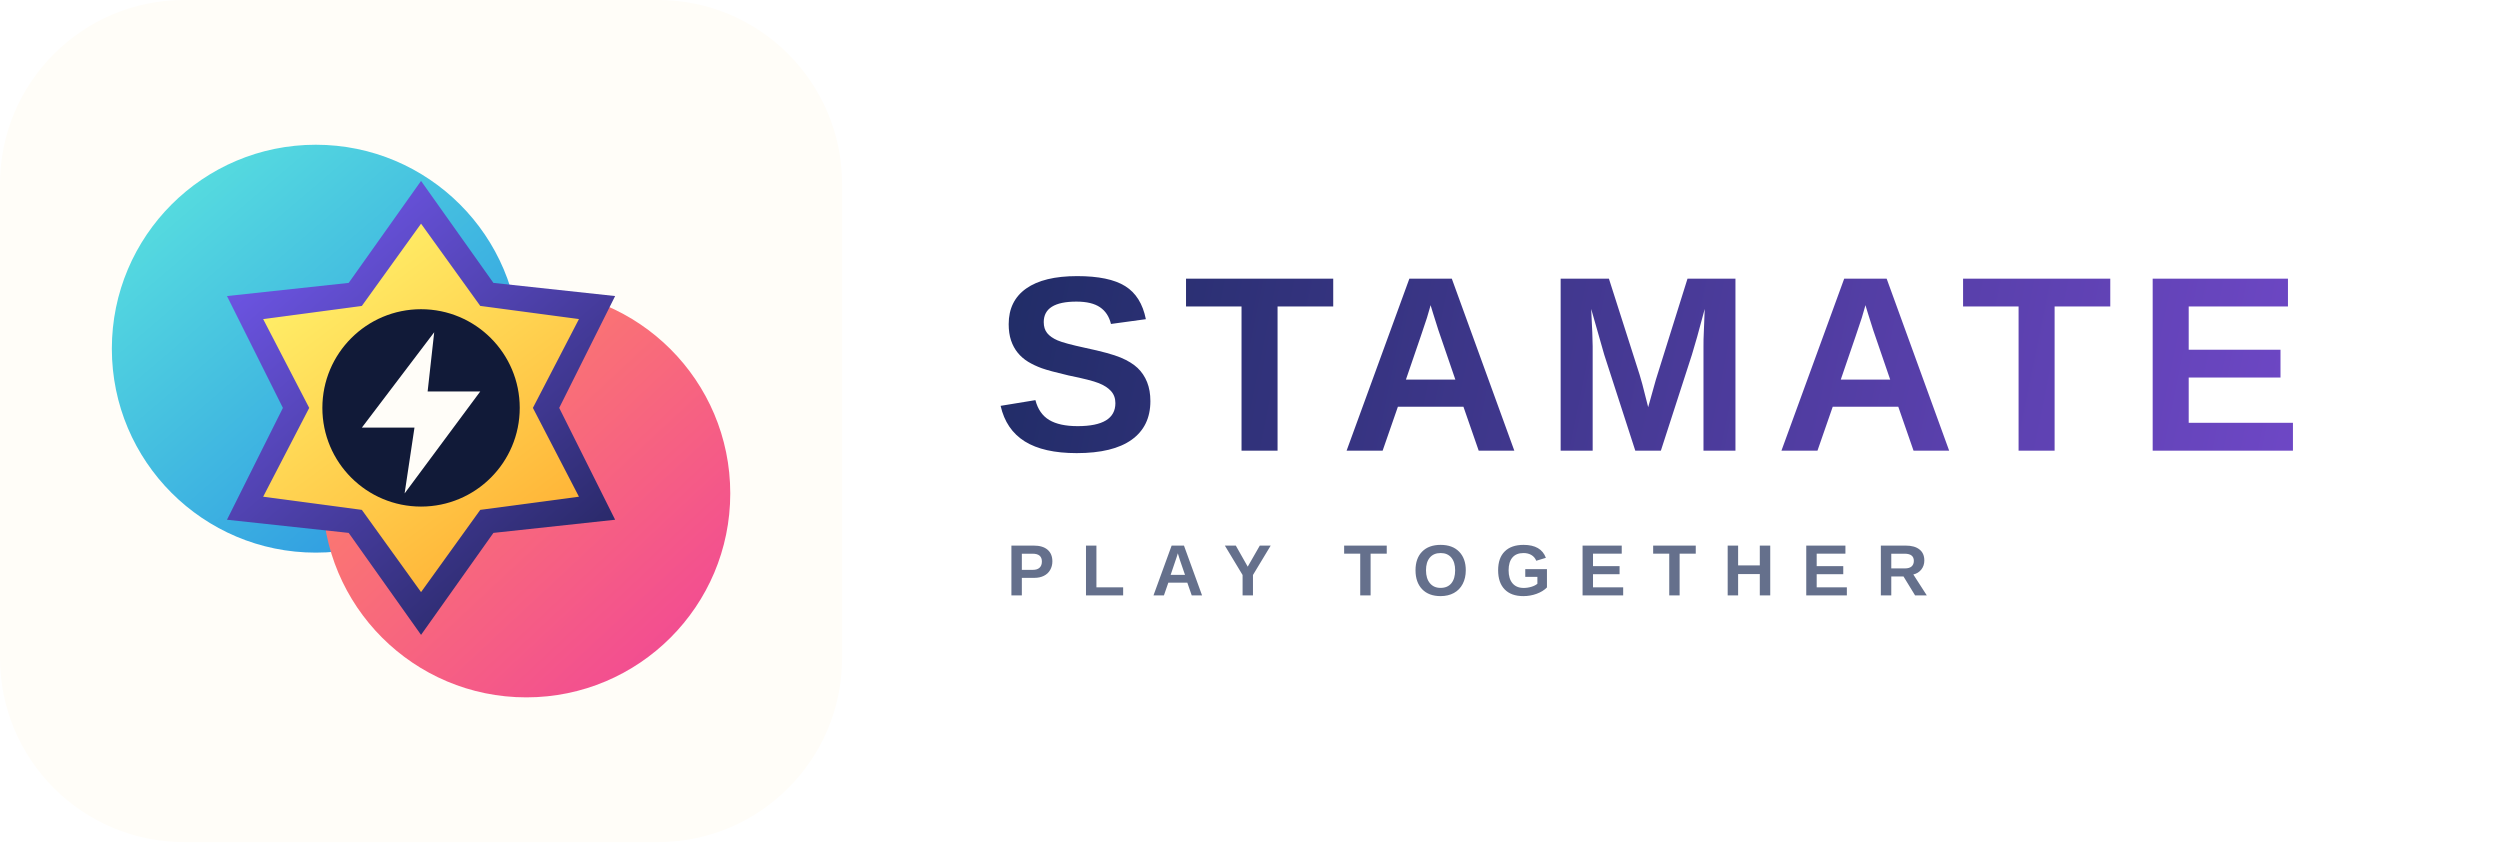
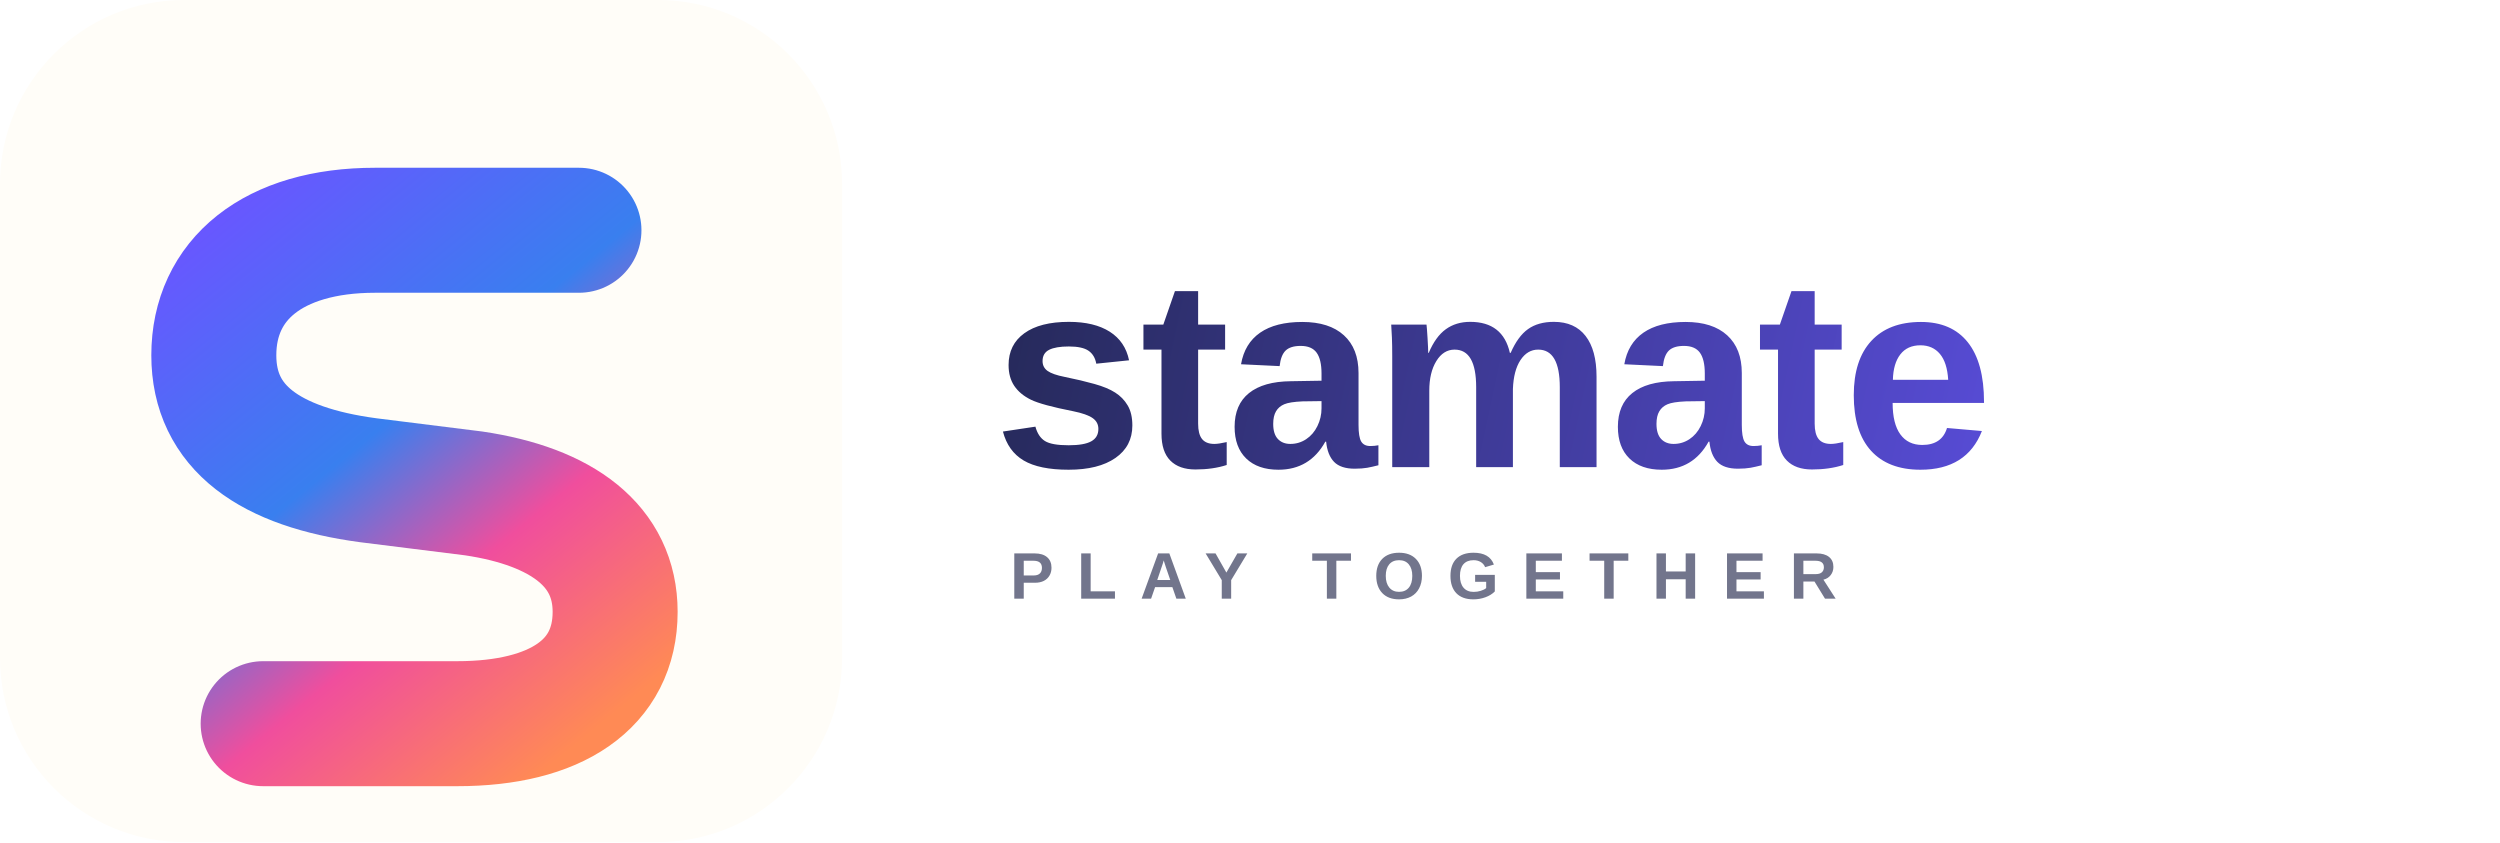
<svg xmlns="http://www.w3.org/2000/svg" viewBox="0 0 760 256" role="img" aria-labelledby="title desc">
  <defs>
-     <linearGradient id="stamate-logo-cyan" x1="44" y1="44" x2="150" y2="168" gradientUnits="userSpaceOnUse">
-       <stop stop-color="#5BE4DF" />
-       <stop offset="1" stop-color="#288FE2" />
+     <linearGradient id="stamate-logo-ribbon" x1="66" y1="66" x2="188" y2="216" gradientUnits="userSpaceOnUse">
+       <stop stop-color="#6857FF" />
+       <stop offset=".42" stop-color="#397FEF" />
+       <stop offset=".68" stop-color="#F04E9D" />
+       <stop offset="1" stop-color="#FF8A55" />
    </linearGradient>
-     <linearGradient id="stamate-logo-coral" x1="104" y1="92" x2="218" y2="214" gradientUnits="userSpaceOnUse">
-       <stop stop-color="#FF8A63" />
-       <stop offset="1" stop-color="#F04498" />
-     </linearGradient>
-     <linearGradient id="stamate-logo-spark" x1="92" y1="78" x2="164" y2="176" gradientUnits="userSpaceOnUse">
-       <stop stop-color="#FFF16A" />
-       <stop offset="1" stop-color="#FFAE32" />
-     </linearGradient>
-     <linearGradient id="stamate-logo-badge" x1="82" y1="70" x2="178" y2="182" gradientUnits="userSpaceOnUse">
-       <stop stop-color="#6F56E8" />
-       <stop offset="1" stop-color="#24265F" />
-     </linearGradient>
-     <linearGradient id="stamate-word" x1="302" y1="84" x2="704" y2="166" gradientUnits="userSpaceOnUse">
-       <stop stop-color="#202C66" />
-       <stop offset="1" stop-color="#7048C8" />
+     <linearGradient id="stamate-word" x1="302" y1="82" x2="704" y2="168" gradientUnits="userSpaceOnUse">
+       <stop stop-color="#252958" />
+       <stop offset="1" stop-color="#6857FF" />
    </linearGradient>
  </defs>
  <g>
    <rect width="256" height="256" rx="56" fill="#FFFDF8" />
-     <circle cx="96" cy="106" r="62" fill="url(#stamate-logo-cyan)" />
-     <circle cx="160" cy="150" r="62" fill="url(#stamate-logo-coral)" />
-     <path d="M128 55 150 86 187 90 170 124 187 158 150 162 128 193 106 162 69 158 86 124 69 90 106 86Z" fill="url(#stamate-logo-badge)" />
-     <path d="M128 68 146 93 176 97 162 124 176 151 146 155 128 180 110 155 80 151 94 124 80 97 110 93Z" fill="url(#stamate-logo-spark)" />
-     <circle cx="128" cy="124" r="30" fill="#111A38" />
-     <path d="m132 101-22 29h16l-3 20 23-31h-16z" fill="#FFFDF8" />
+     <path d="M176 70h-62c-31 0-49 15-49 38 0 22 17 34 47 38l32 4c27 4 43 16 43 36 0 22-18 34-48 34H80" fill="none" stroke="url(#stamate-logo-ribbon)" stroke-width="38" stroke-linecap="round" stroke-linejoin="round" />
  </g>
-   <text x="302" y="137" fill="url(#stamate-word)" font-family="Arial, Helvetica, sans-serif" font-size="76" font-weight="800" letter-spacing="7">STAMATE</text>
-   <text x="306" y="181" fill="#65708C" font-family="Arial, Helvetica, sans-serif" font-size="22" font-weight="700" letter-spacing="8">PLAY TOGETHER</text>
+   <text x="302" y="142" fill="url(#stamate-word)" font-family="Arial Rounded MT Bold, Avenir Next, Arial, sans-serif" font-size="82" font-weight="800" letter-spacing="-1">stamate</text>
+   <text x="307" y="182" fill="#72758C" font-family="Arial, Helvetica, sans-serif" font-size="20" font-weight="700" letter-spacing="7">PLAY TOGETHER</text>
</svg>
